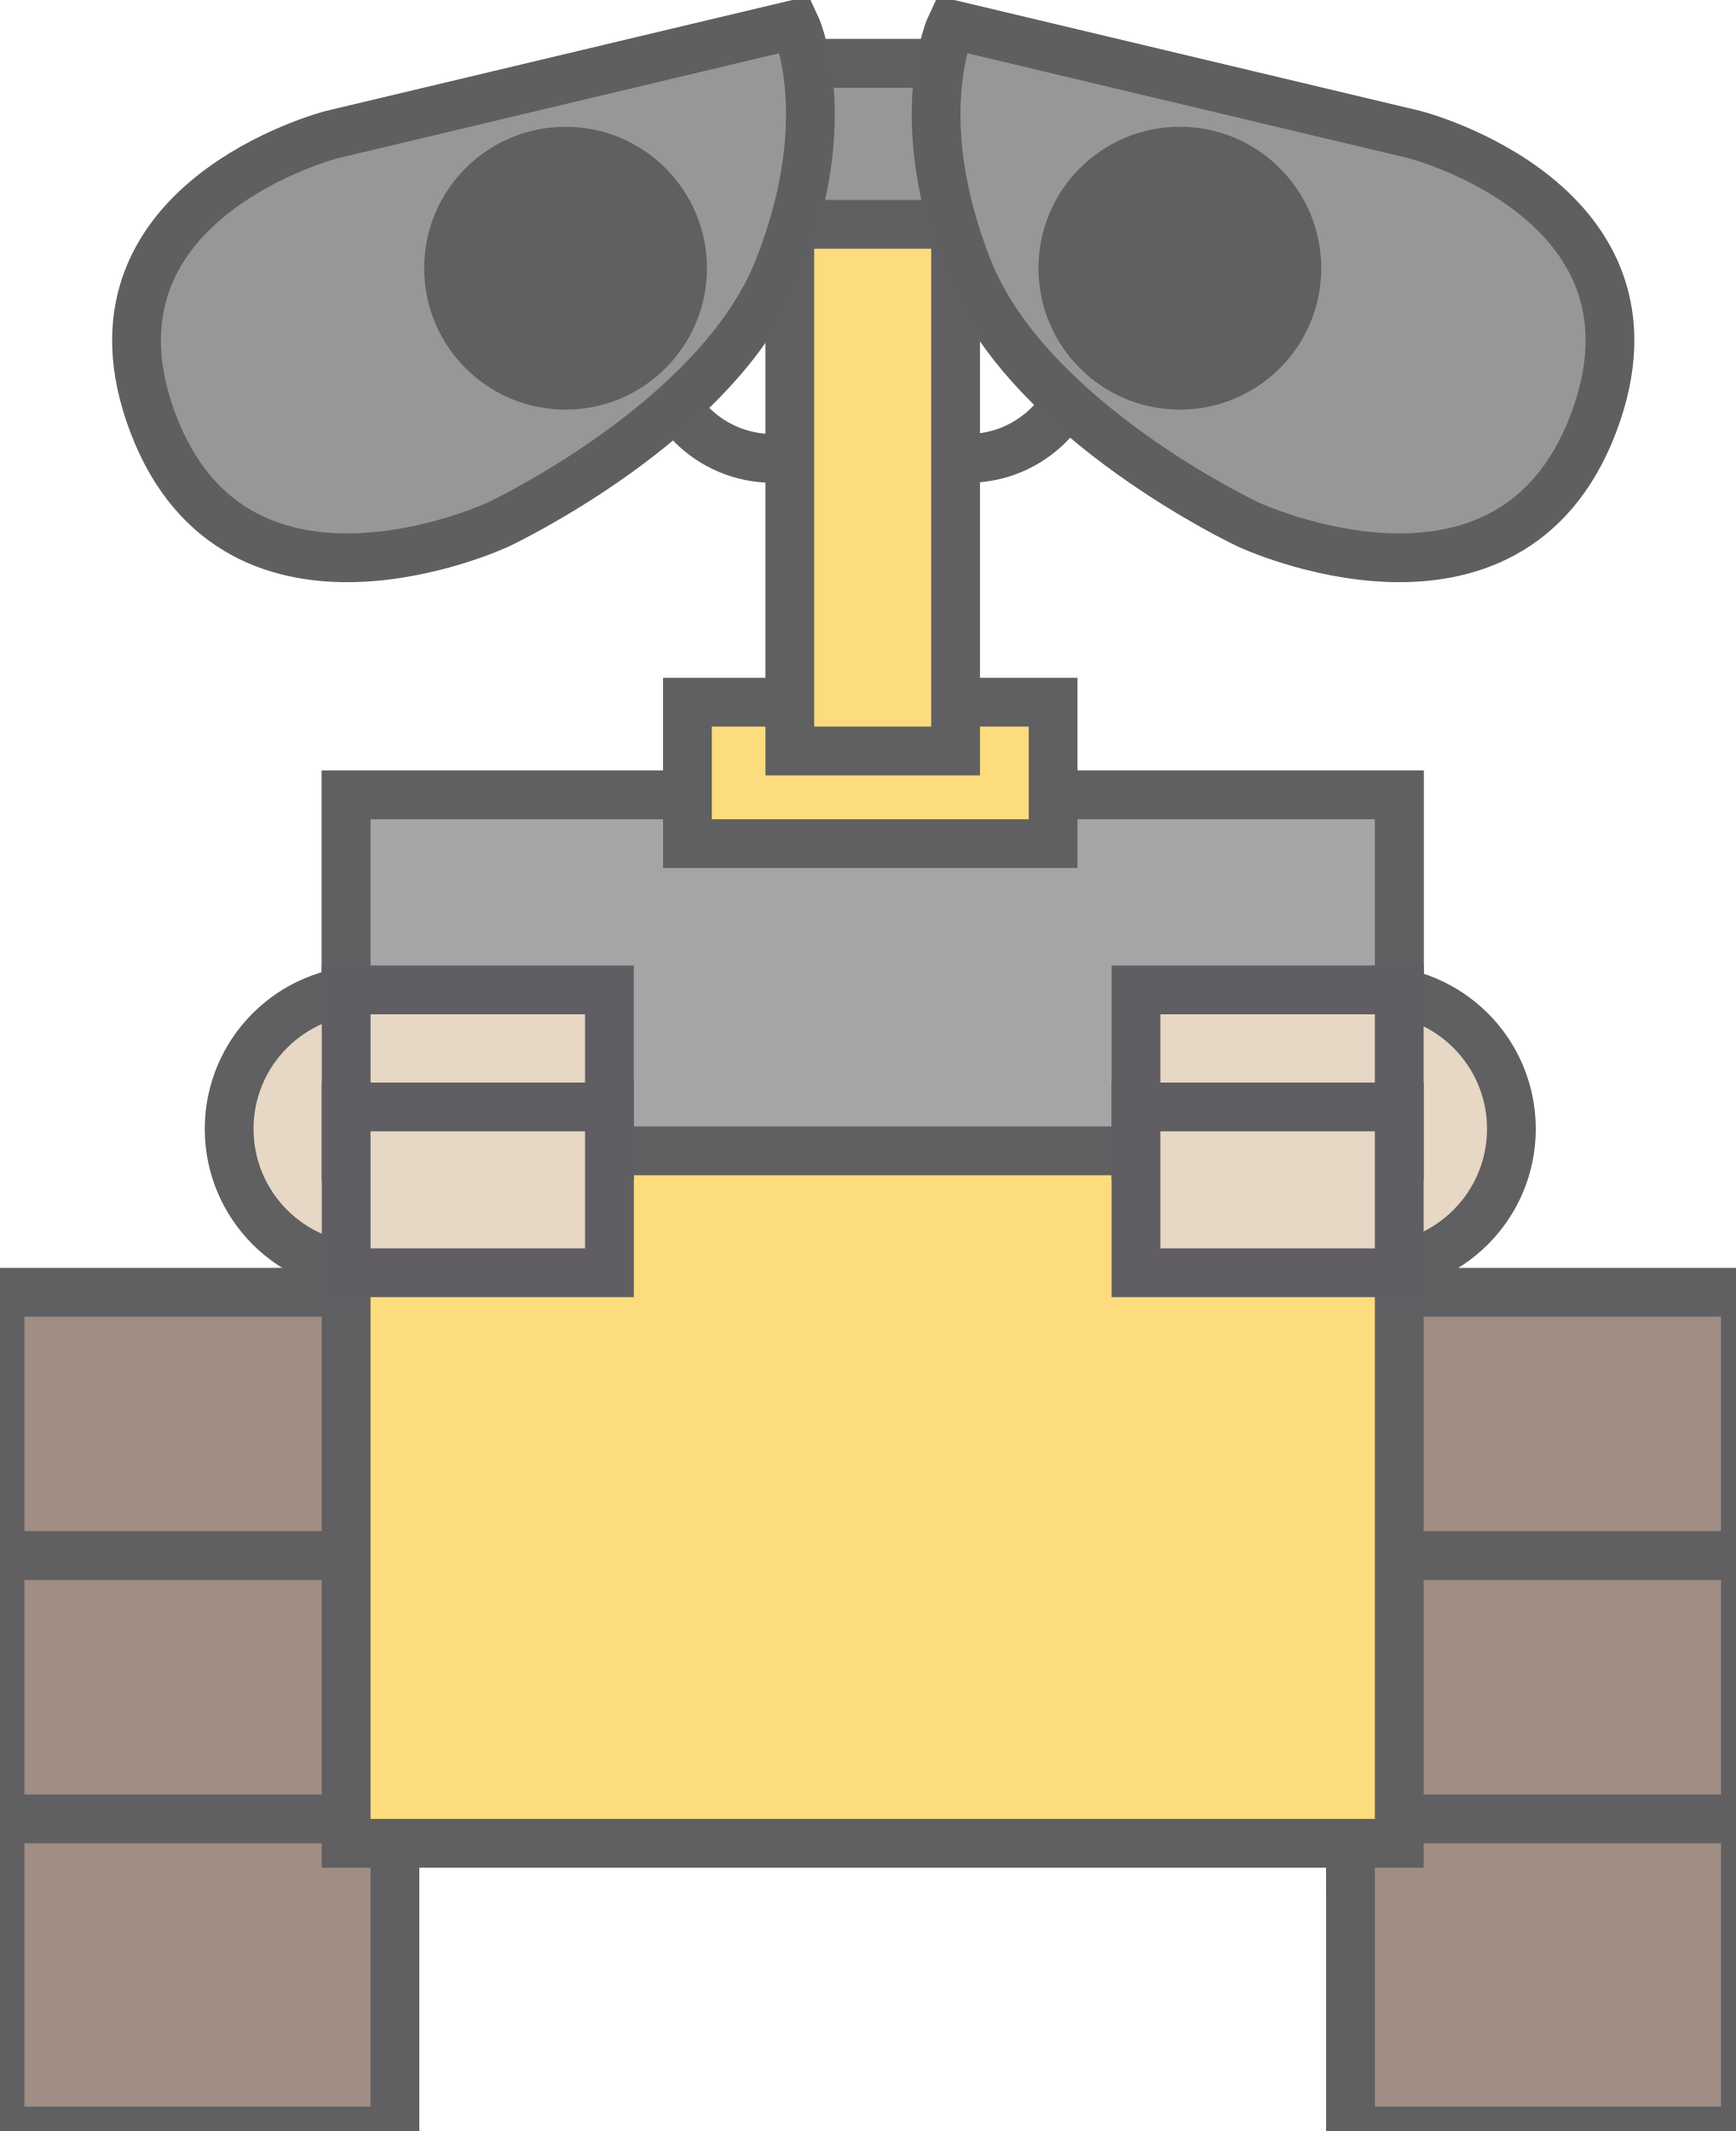
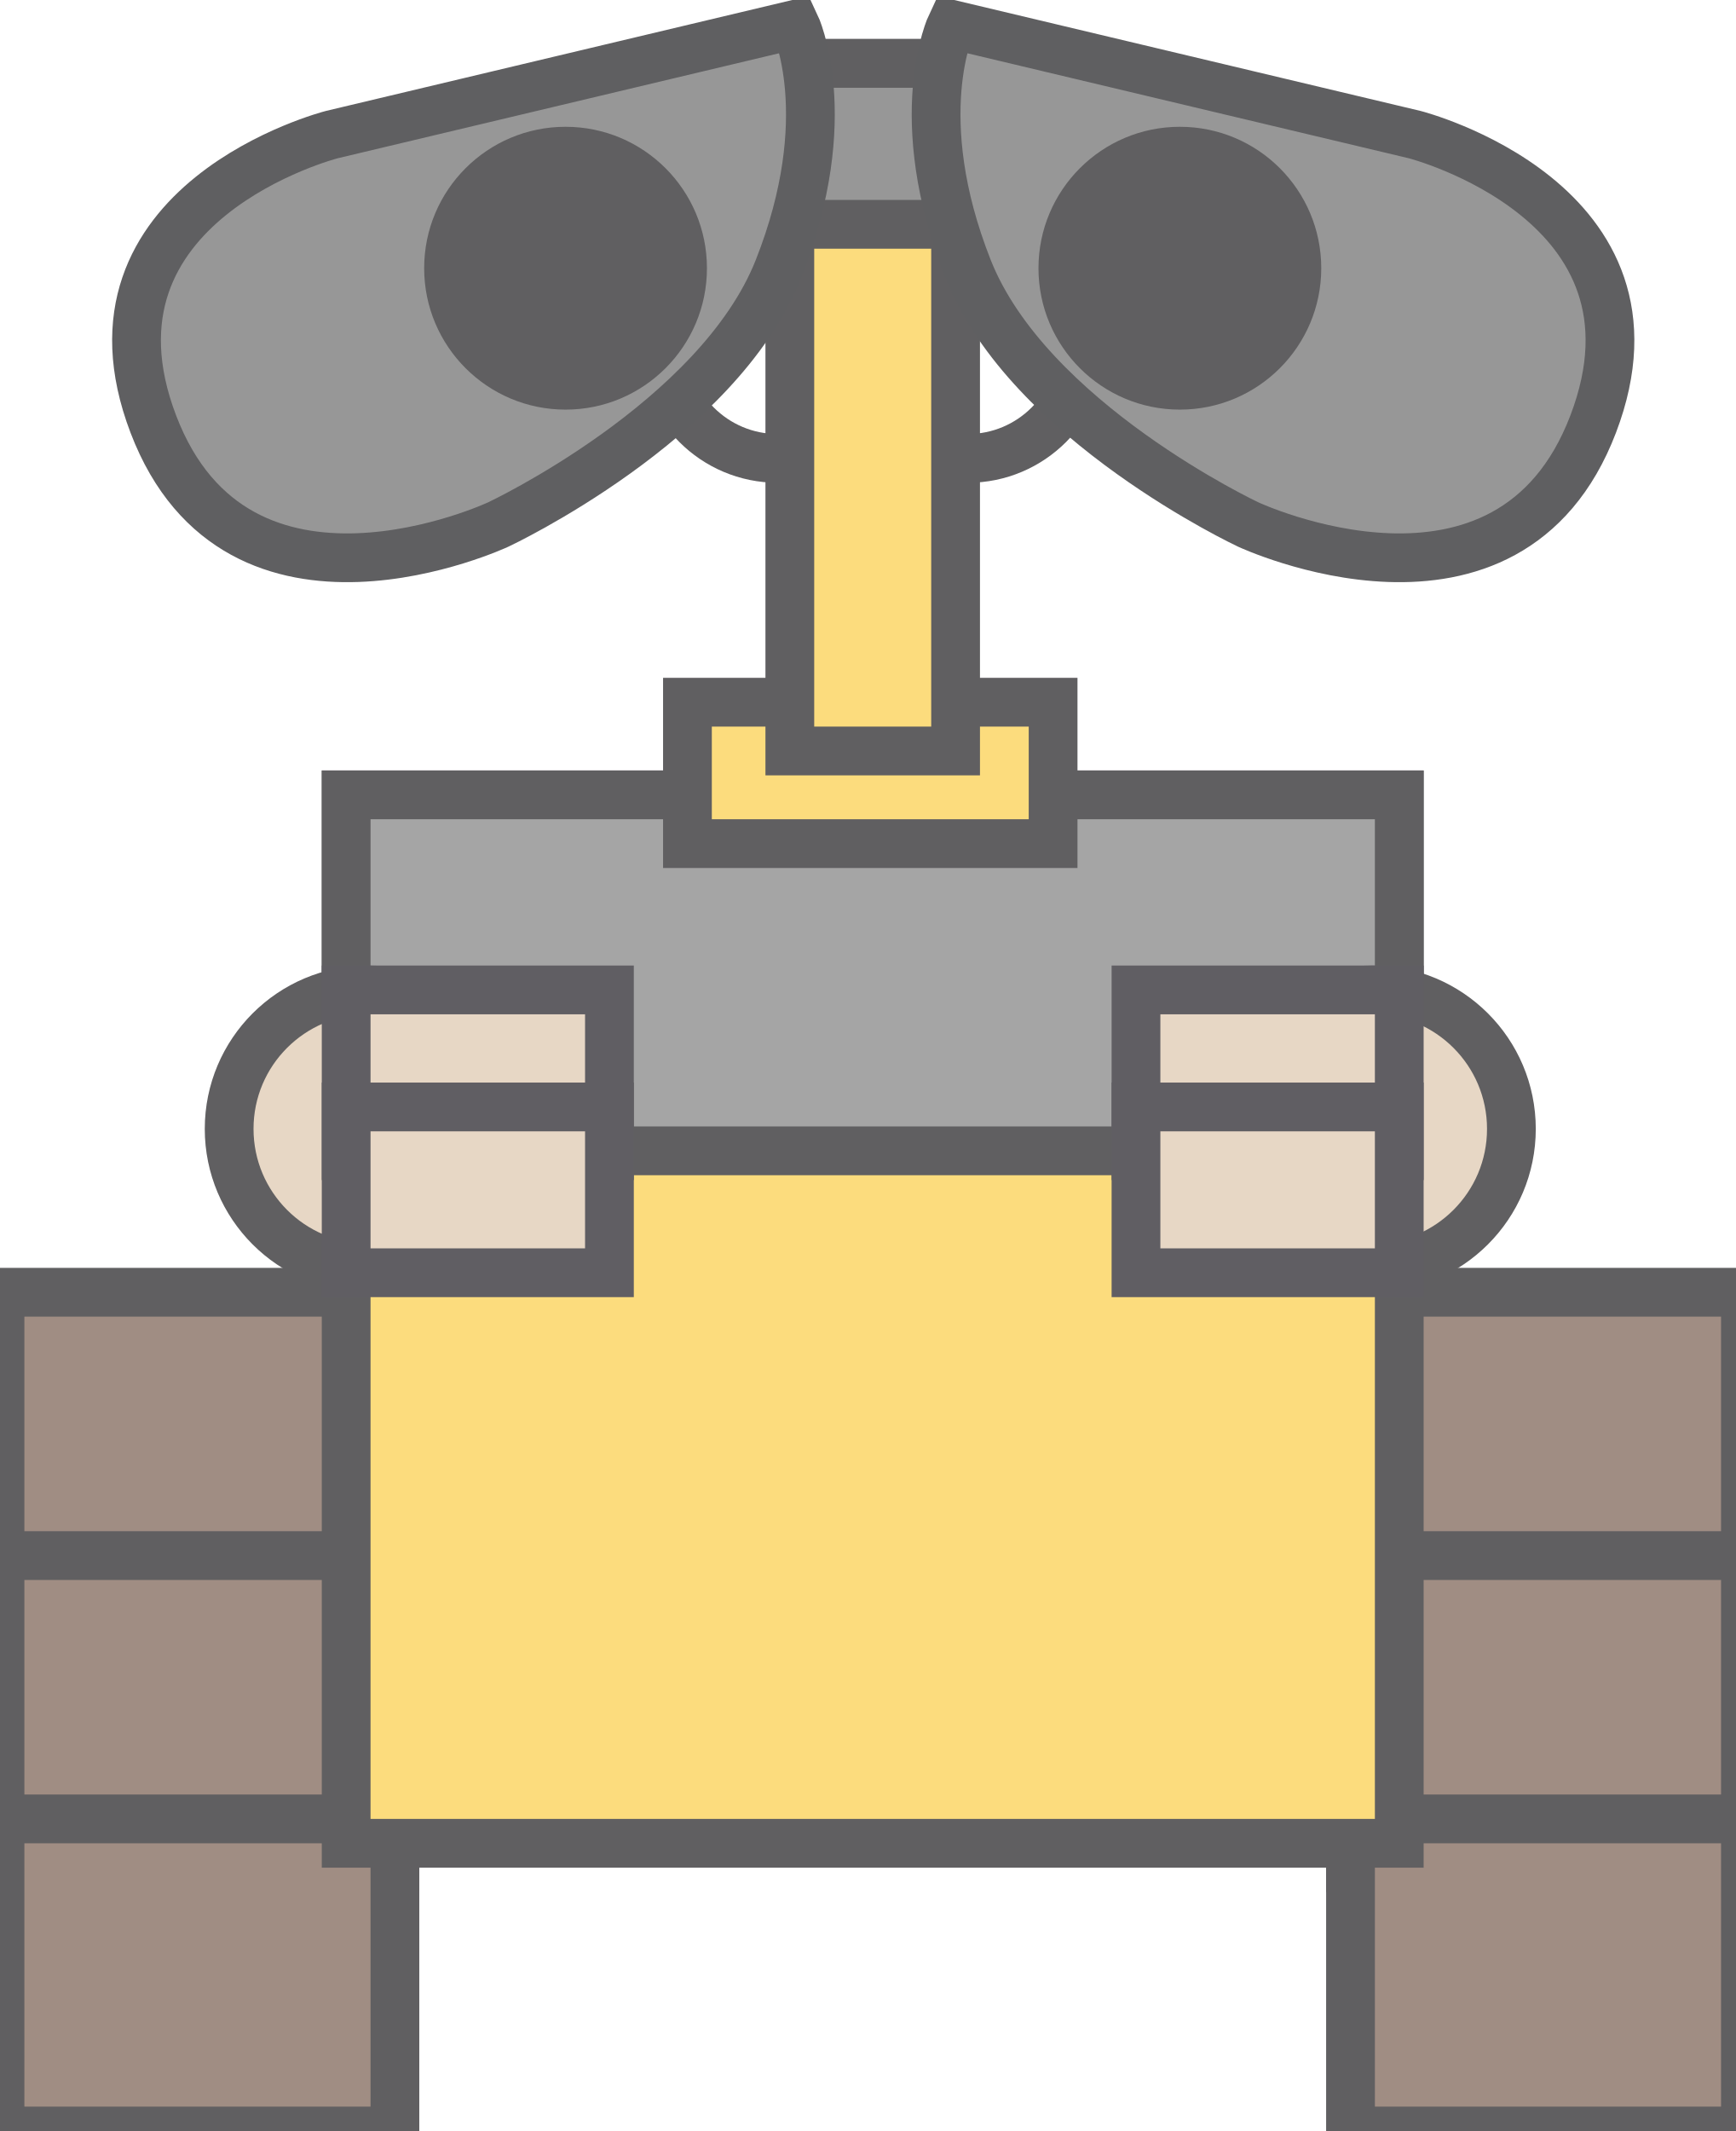
<svg xmlns="http://www.w3.org/2000/svg" width="356px" height="437px" viewBox="0 0 356 437" version="1.1">
  <defs />
  <g id="Page-1" stroke="none" stroke-width="1" fill="none" fill-rule="evenodd">
    <g id="walle">
-       <g id="Group" transform="translate(0, 5)" stroke-width="10">
-         <g id="lefttire" transform="translate(0, 260)" stroke="#605F61" fill="#A08D83">
+       <g id="Group" transform="translate(0, 5)">
+         <g id="lefttire" transform="translate(0, 260)" stroke="#605F61" stroke-width="10" fill="#A08D83">
          <rect id="Rectangle-10" x="0" y="0" width="81" height="64" />
          <rect id="Rectangle-10" x="0" y="54" width="81" height="64" />
          <rect id="Rectangle-10" x="0" y="108" width="81" height="64" />
        </g>
-         <g id="righttire" transform="translate(277, 260)" stroke="#605F61" fill="#A08D83">
+         <g id="righttire" transform="translate(277, 260)" stroke="#605F61" stroke-width="10" fill="#A08D83">
          <rect id="Rectangle-10" x="0" y="0" width="81" height="64" />
          <rect id="Rectangle-10" x="0" y="54" width="81" height="64" />
          <rect id="Rectangle-10" x="0" y="108" width="81" height="64" />
        </g>
-         <g id="body" transform="translate(71, 158)" stroke="#605F61">
+         <g id="body" transform="translate(71, 158)" stroke="#605F61" stroke-width="10">
          <rect fill="#FCDC7D" x="0" y="0" width="216" height="215" />
          <rect id="chest" fill="#A5A5A5" x="0" y="0" width="216" height="73" />
        </g>
-         <g id="hand1" transform="translate(47, 198)" fill="#E7D7C5">
+         <g id="hand1" transform="translate(47, 198)" stroke-width="10" fill="#E7D7C5">
          <ellipse id="Oval-1" stroke="#605F61" cx="28.5" cy="28.5" rx="28.5" ry="28.5" />
          <rect id="Rectangle-6" stroke="#605E63" x="24" y="0" width="54" height="34" />
          <rect id="Rectangle-6" stroke="#605E63" x="24" y="24" width="54" height="34" />
        </g>
-         <g id="hand2" transform="translate(233, 198)" fill="#E7D7C5">
+         <g id="hand2" transform="translate(233, 198)" stroke-width="10" fill="#E7D7C5">
          <ellipse id="Oval-1" stroke="#605F61" cx="48.5" cy="28.5" rx="28.5" ry="28.5" />
          <rect id="Rectangle-6" stroke="#605E63" x="0" y="0" width="54" height="34" />
          <rect id="Rectangle-6" stroke="#605E63" x="0" y="24" width="54" height="34" />
        </g>
-         <g id="head" transform="translate(135, 8)" stroke="#605F61">
+         <g id="head" transform="translate(136, 8)" stroke="#605F61" stroke-width="10">
          <circle id="Oval-3" cx="23.5" cy="57.5" r="23.5" />
-           <circle id="Oval-3" cx="63.5" cy="57.5" r="23.5" />
-           <rect id="shoulder" fill="#FCDC7D" x="6" y="131" width="75" height="29" />
-           <rect id="neck" fill="#FCDC7D" x="27" y="0" width="34" height="141" />
-           <rect fill="#979797" x="24" y="0" width="40" height="33" />
+           <circle id="Oval-3" cx="62.5" cy="57.5" r="23.5" />
+           <rect id="shoulder" fill="#FCDC7D" x="5" y="131" width="75" height="29" />
+           <rect id="neck" fill="#FCDC7D" x="26" y="0" width="34" height="141" />
+           <rect fill="#979797" x="23" y="0" width="40" height="33" />
        </g>
-         <path d="M163.091,0 L68.058,22.603 C68.058,22.603 14.065,36.414 31.448,81.971 C48.831,127.527 102.198,102.559 102.198,102.559 C102.198,102.559 147.29,81.434 159.665,50.146 C172.04,18.859 163.091,0 163.091,0 Z" id="lefteye" stroke="#5F5F61" fill="#979797" />
-         <path d="M327.091,0 L232.058,22.603 C232.058,22.603 178.065,36.414 195.448,81.971 C212.831,127.527 266.198,102.559 266.198,102.559 C266.198,102.559 311.29,81.434 323.665,50.146 C336.04,18.859 327.091,0 327.091,0 Z" id="righteye" stroke="#5F5F61" fill="#979797" transform="translate(261.1095, 54.69332) scale(-1, 1) translate(-261.1095, -54.69332) " />
+         <g id="left" transform="translate(28, 0)">
+           <path d="M135.091,0 L40.058,22.603 C40.058,22.603 -13.935,36.414 3.448,81.971 C20.831,127.527 74.198,102.559 74.198,102.559 C74.198,102.559 119.29,81.434 131.665,50.146 C144.04,18.859 135.091,0 135.091,0 Z" id="lefteye" stroke="#5F5F61" stroke-width="10" fill="#979797" />
+           <circle id="lefteyeball" fill="#605F61" cx="88" cy="50" r="29" />
+         </g>
+         <g id="right" transform="translate(192, 0)">
+           <path d="M135.091,0 L40.058,22.603 C40.058,22.603 -13.935,36.414 3.448,81.971 C20.831,127.527 74.198,102.559 74.198,102.559 C74.198,102.559 119.29,81.434 131.665,50.146 C144.04,18.859 135.091,0 135.091,0 Z" id="righteye" stroke="#5F5F61" stroke-width="10" fill="#979797" transform="translate(69.1095, 54.69332) scale(-1, 1) translate(-69.1095, -54.69332) " />
+           <circle id="righteyeball" fill="#605F61" cx="50" cy="50" r="29" />
+         </g>
      </g>
-       <circle id="lefteyeball" fill="#605F61" cx="116" cy="55" r="29" />
-       <circle id="righteyeball" fill="#605F61" cx="242" cy="55" r="29" />
    </g>
  </g>
</svg>
